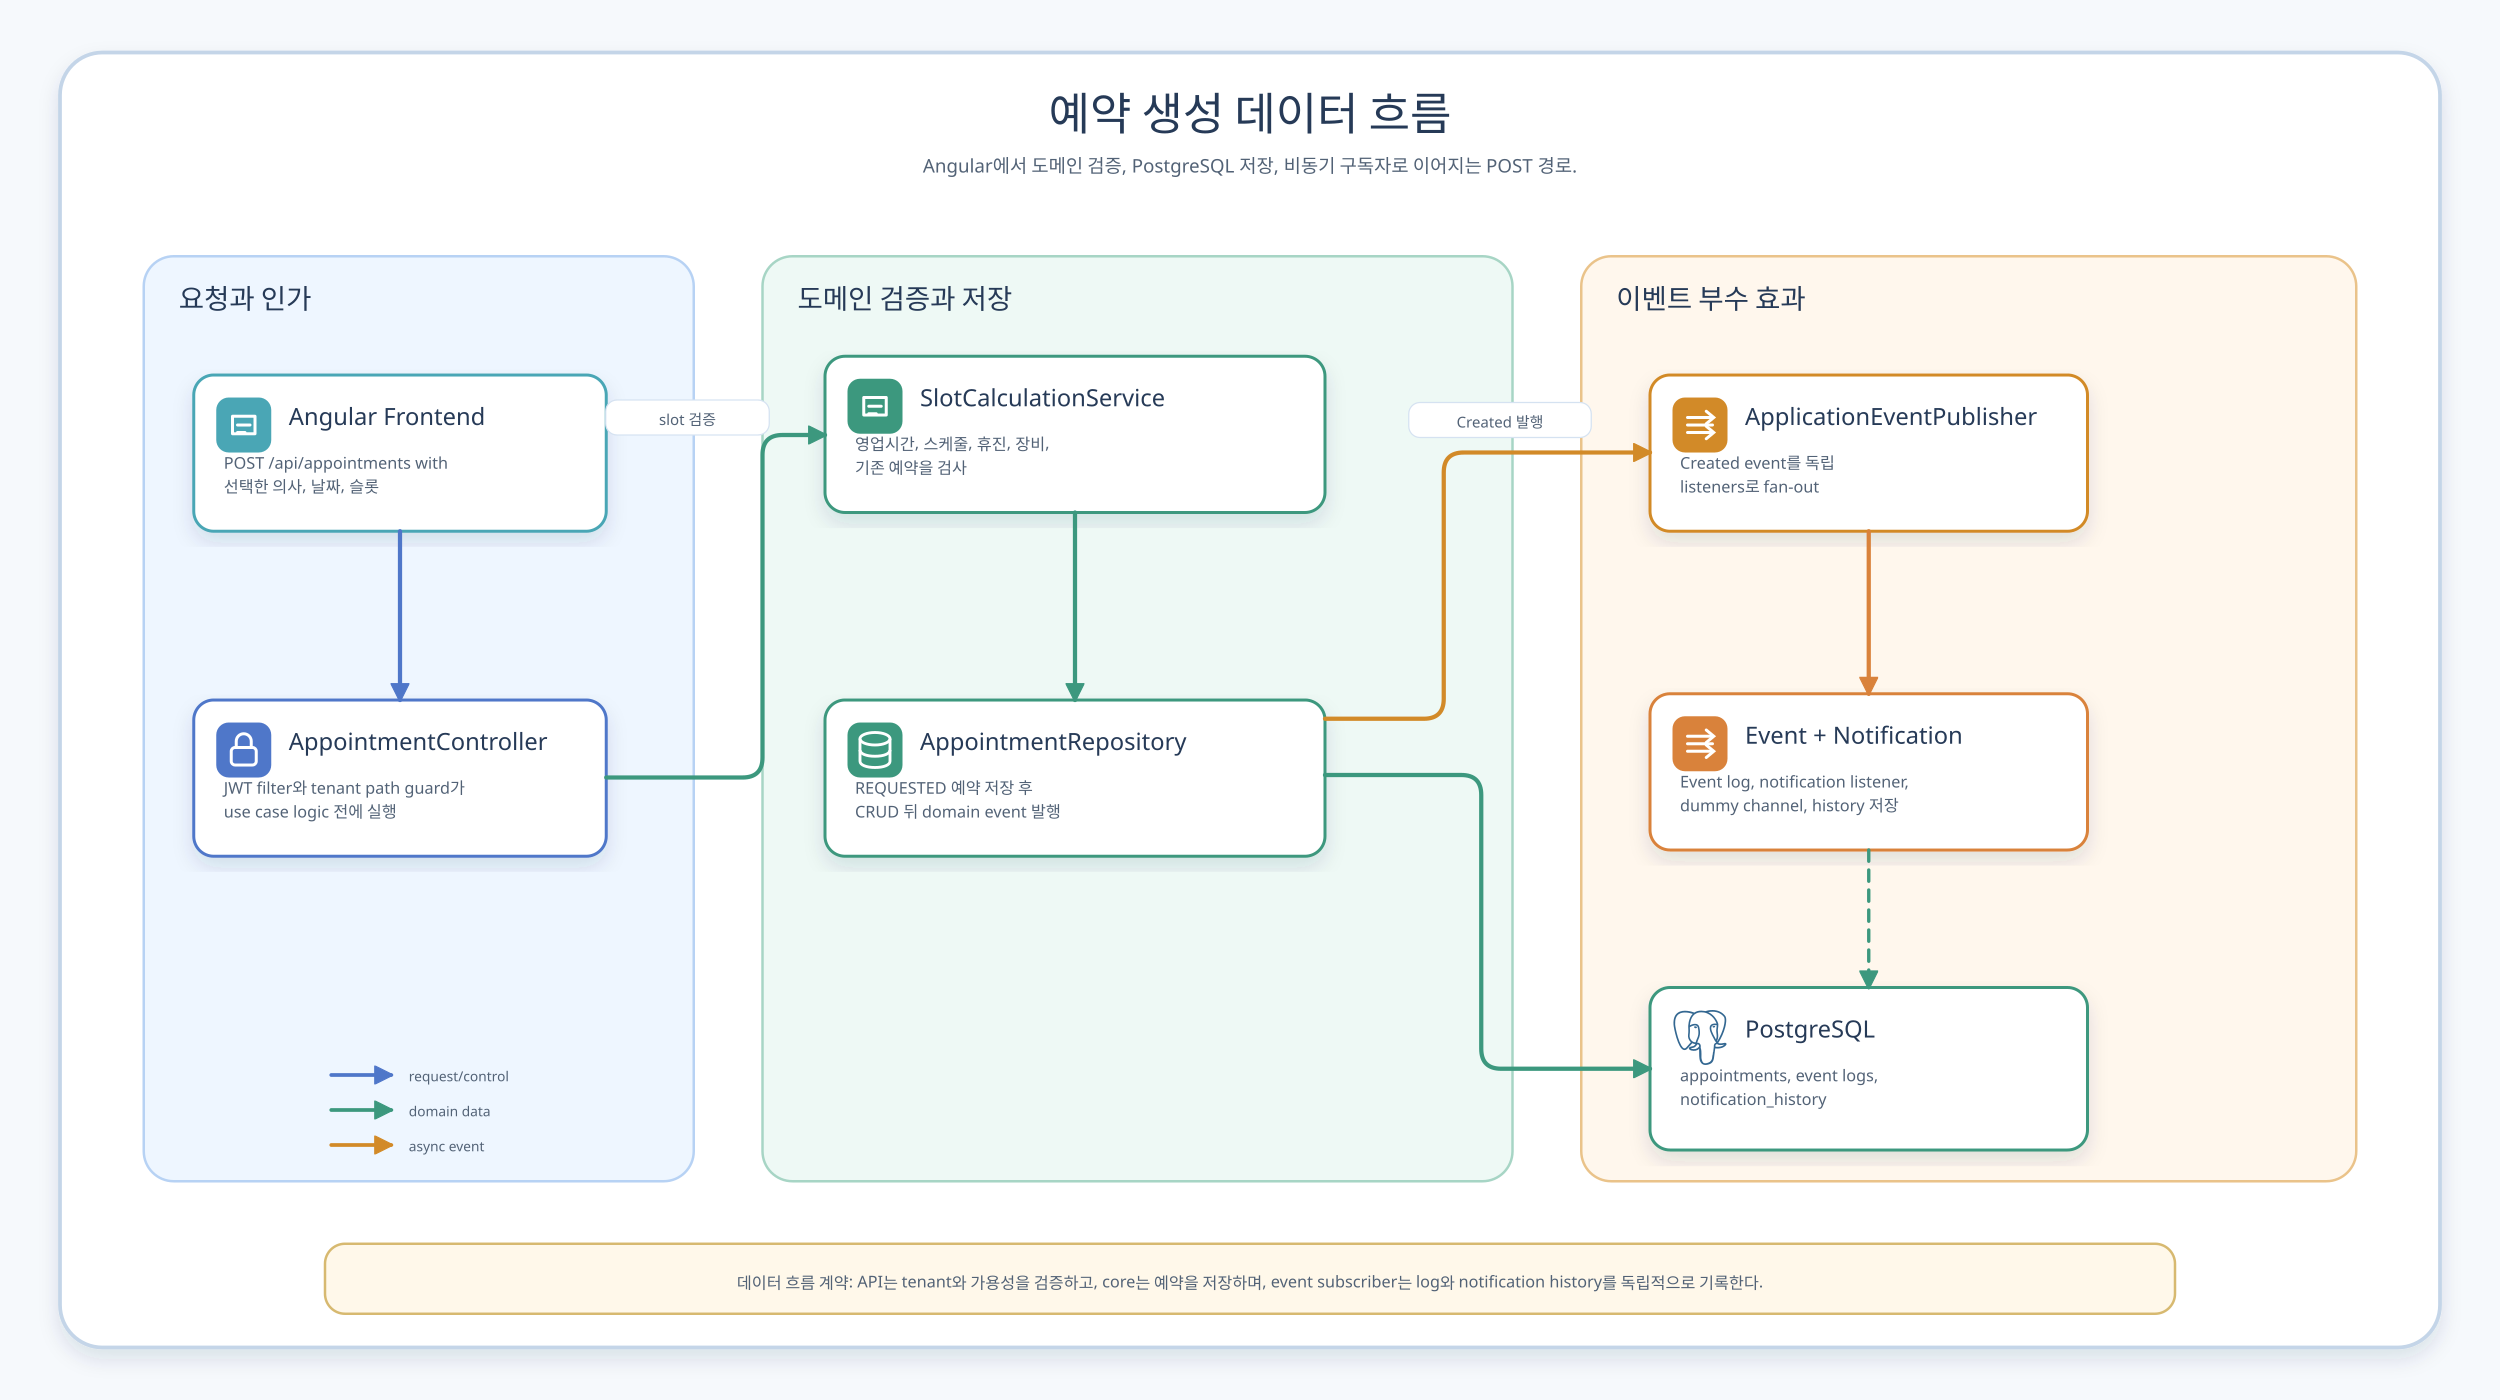
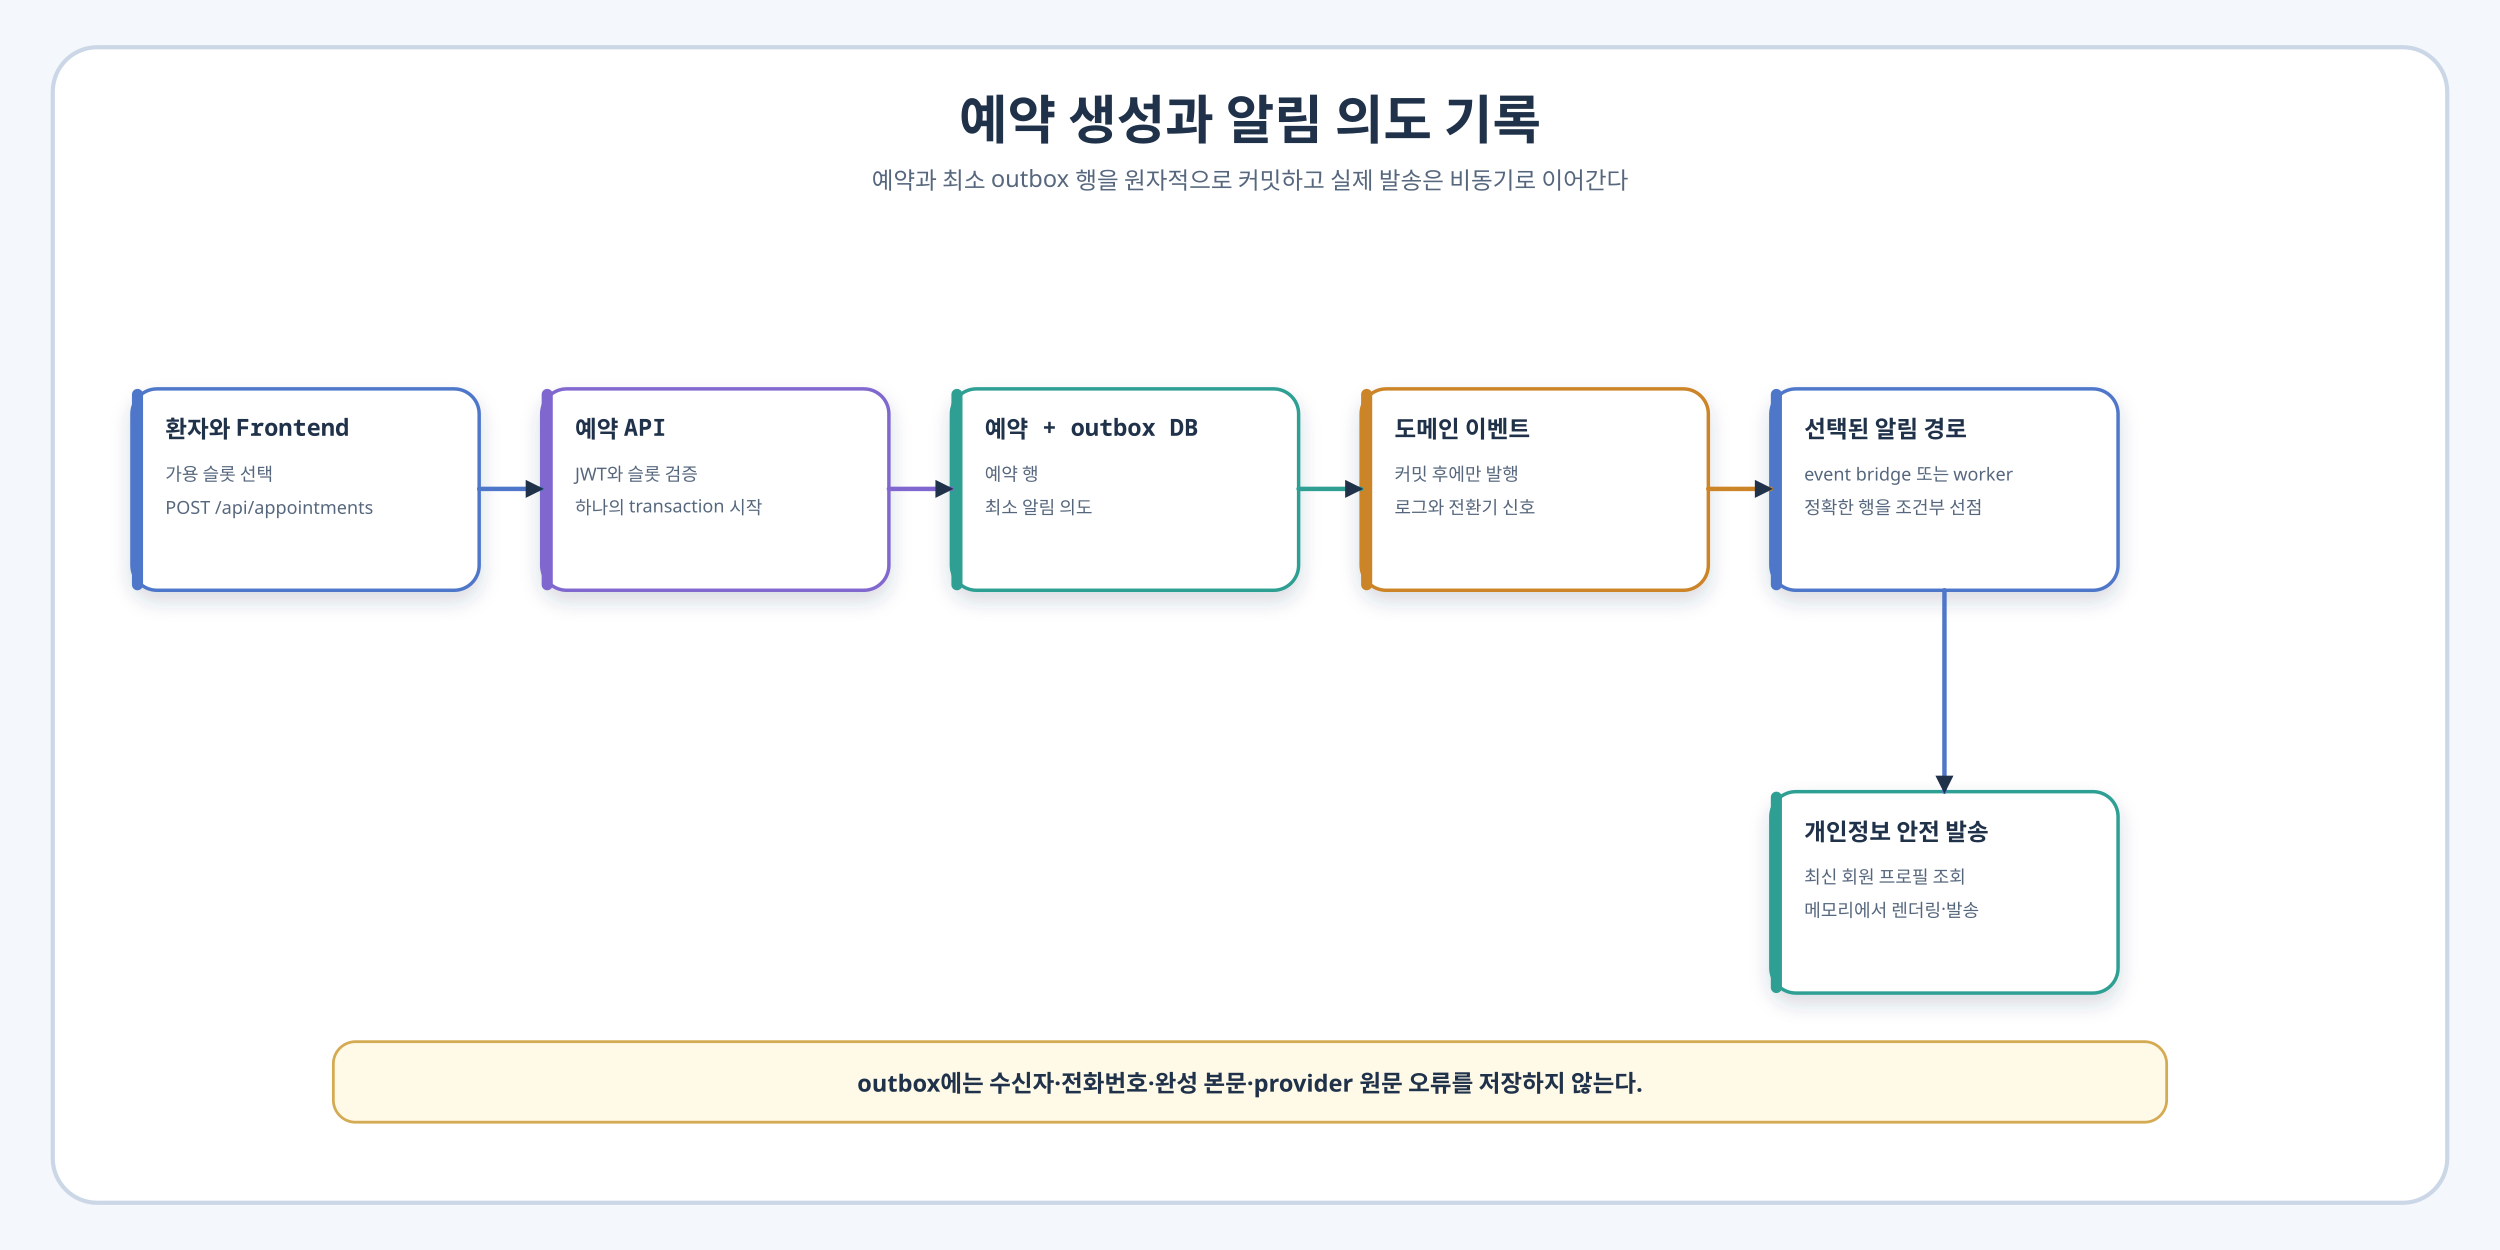
- <svg xmlns="http://www.w3.org/2000/svg" width="2000" height="1120" viewBox="0 0 2000 1120" role="img" aria-label="예약 생성 데이터 흐름">
+ <svg xmlns="http://www.w3.org/2000/svg" width="1800" height="900" viewBox="0 0 1800 900" role="img" aria-labelledby="appointment-title appointment-description">
  <defs>
-     <filter id="shadow" x="-10%" y="-10%" width="120%" height="120%">
-       <feDropShadow dx="0" dy="8" stdDeviation="8" flood-color="#27415f" flood-opacity="0.12" />
+     <filter id="shadow" x="-10%" y="-10%" width="120%" height="130%">
+       <feDropShadow dx="0" dy="7" stdDeviation="7" flood-color="#27415f" flood-opacity="0.18" />
    </filter>
-     <marker id="arrow-blue" markerWidth="15" markerHeight="15" refX="13.5" refY="7.5" orient="auto" markerUnits="userSpaceOnUse">
-       <path d="M 0 0 L 15 7.5 L 0 15 Z" fill="#4f77c9" stroke="#4f77c9" />
+     <marker id="arrow" markerWidth="13" markerHeight="13" refX="11.5" refY="6.5" orient="auto" markerUnits="userSpaceOnUse">
+       <path d="M0 0 L13 6.5 L0 13 Z" fill="#20324a" />
    </marker>
-     <marker id="arrow-cyan" markerWidth="15" markerHeight="15" refX="13.5" refY="7.5" orient="auto" markerUnits="userSpaceOnUse">
-       <path d="M 0 0 L 15 7.5 L 0 15 Z" fill="#4aa6b5" stroke="#4aa6b5" />
-     </marker>
-     <marker id="arrow-teal" markerWidth="15" markerHeight="15" refX="13.5" refY="7.5" orient="auto" markerUnits="userSpaceOnUse">
-       <path d="M 0 0 L 15 7.5 L 0 15 Z" fill="#2f9f93" stroke="#2f9f93" />
-     </marker>
-     <marker id="arrow-green" markerWidth="15" markerHeight="15" refX="13.5" refY="7.5" orient="auto" markerUnits="userSpaceOnUse">
-       <path d="M 0 0 L 15 7.5 L 0 15 Z" fill="#3c987e" stroke="#3c987e" />
-     </marker>
-     <marker id="arrow-amber" markerWidth="15" markerHeight="15" refX="13.5" refY="7.5" orient="auto" markerUnits="userSpaceOnUse">
-       <path d="M 0 0 L 15 7.5 L 0 15 Z" fill="#d28a28" stroke="#d28a28" />
-     </marker>
-     <marker id="arrow-orange" markerWidth="15" markerHeight="15" refX="13.5" refY="7.5" orient="auto" markerUnits="userSpaceOnUse">
-       <path d="M 0 0 L 15 7.5 L 0 15 Z" fill="#d9823b" stroke="#d9823b" />
-     </marker>
-     <marker id="arrow-pink" markerWidth="15" markerHeight="15" refX="13.5" refY="7.5" orient="auto" markerUnits="userSpaceOnUse">
-       <path d="M 0 0 L 15 7.5 L 0 15 Z" fill="#d85f8d" stroke="#d85f8d" />
-     </marker>
-     <marker id="arrow-purple" markerWidth="15" markerHeight="15" refX="13.5" refY="7.5" orient="auto" markerUnits="userSpaceOnUse">
-       <path d="M 0 0 L 15 7.5 L 0 15 Z" fill="#8a65d8" stroke="#8a65d8" />
-     </marker>
-     <marker id="arrow-red" markerWidth="15" markerHeight="15" refX="13.5" refY="7.5" orient="auto" markerUnits="userSpaceOnUse">
-       <path d="M 0 0 L 15 7.5 L 0 15 Z" fill="#ca5f66" stroke="#ca5f66" />
-     </marker>
-     <marker id="arrow-slate" markerWidth="15" markerHeight="15" refX="13.5" refY="7.5" orient="auto" markerUnits="userSpaceOnUse">
-       <path d="M 0 0 L 15 7.5 L 0 15 Z" fill="#718096" stroke="#718096" />
-     </marker>
-     <style>
-     svg{font-family:"goorm Sans","goorm Sans Code",ui-sans-serif,system-ui,sans-serif}
-     .canvas{fill:#f6f9fc}.frame{fill:#ffffff;stroke:#c4d5e8;stroke-width:3;filter:url(#shadow)}
-     .title,.panel-title{font-family:"goorm Sans",ui-sans-serif,system-ui,sans-serif;fill:#263a57}.card-title{font-family:"goorm Sans Code","goorm Sans",ui-sans-serif,system-ui,sans-serif;fill:#263a57}
-     .title{font-size:36px}.subtitle{font-size:15px;fill:#526276}.panel-title{font-size:22px}.card-title{font-size:19px}
-     .detail,.small,.route-label,.footer{font-family:"goorm Sans Code","goorm Sans",ui-sans-serif,system-ui,sans-serif;fill:#526276}
-     .detail{font-size:13px}.small{font-size:11px}.route-label{font-size:12px}.footer{font-size:13px}
-     .panel{stroke-width:2}.card{stroke-width:2.4;filter:url(#shadow)}.route{fill:none;stroke-linecap:round;stroke-linejoin:round}
-     .lifeline{stroke:#b7c8dc;stroke-width:2;stroke-dasharray:8 8}.message{fill:none;stroke-width:3;stroke-linecap:round}
-     .alt{fill:#fff8ea;stroke:#d7b970;stroke-width:2}.loop{fill:#effaf6;stroke:#8ac7b6;stroke-width:2}
-   </style>
+     <style>svg{font-family:"goorm Sans","Noto Sans KR",ui-sans-serif,system-ui,sans-serif}.canvas{fill:#f4f7fb}.frame{fill:#ffffff;stroke:#cbd7e6;stroke-width:3}.title{font-size:38px;font-weight:750;fill:#20324a}.subtitle{font-size:17px;fill:#56677d}.card{stroke-width:2.5;filter:url(#shadow)}.card-title{font-family:"goorm Sans Code","Noto Sans Mono",ui-monospace,monospace;font-size:17px;font-weight:700;fill:#20324a}.detail{font-size:13px;fill:#56677d}.edge{fill:none;stroke-width:3.2;stroke-linecap:round;stroke-linejoin:round}.edge-label-bg{fill:#ffffff;stroke:#cbd7e6;stroke-width:1}.edge-label{font-family:"goorm Sans Code","Noto Sans Mono",ui-monospace,monospace;font-size:12px;fill:#56677d}.note{fill:#fff9e8;stroke:#d4aa53;stroke-width:2}.note-text{font-size:17px;font-weight:650;fill:#20324a}</style>
  </defs>
-   <rect class="canvas" width="2000" height="1120" />
-   <rect class="frame" x="48" y="42" width="1904" height="1036" rx="34" />
-   <text class="title" x="1000" y="104" text-anchor="middle">예약 생성 데이터 흐름</text>
-   <text class="subtitle" x="1000" y="138" text-anchor="middle">Angular에서 도메인 검증, PostgreSQL 저장, 비동기 구독자로 이어지는 POST 경로.</text>
-   <rect class="panel" x="115" y="205" width="440" height="740" rx="24" fill="#eef6ff" stroke="#b7d2f4" />
-   <text class="panel-title" x="143" y="247">요청과 인가</text>
-   <rect class="panel" x="610" y="205" width="600" height="740" rx="24" fill="#eef9f5" stroke="#a7d5c5" />
-   <text class="panel-title" x="638" y="247">도메인 검증과 저장</text>
-   <rect class="panel" x="1265" y="205" width="620" height="740" rx="24" fill="#fff7ed" stroke="#eac38a" />
-   <text class="panel-title" x="1293" y="247">이벤트 부수 효과</text>
-   <g id="fe">
-     <rect class="card" x="155" y="300" width="330" height="125" rx="16" fill="#fff" stroke="#4aa6b5" />
-     <g transform="translate(173 318)">
-       <rect width="44" height="44" rx="10" fill="#4aa6b5" />
-       <g fill="none" stroke="#fff" stroke-width="2.4" stroke-linecap="round" stroke-linejoin="round">
-         <path d="M13 15h18v14H13z" />
-         <path d="M17 22h10M17 28h6" />
-       </g>
-     </g>
-     <text class="card-title" x="231" y="340">Angular Frontend</text>
-     <text class="detail" x="179" y="375" text-anchor="start">
-       <tspan x="179" dy="0">POST /api/appointments with</tspan>
-       <tspan x="179" dy="19">선택한 의사, 날짜, 슬롯</tspan>
-     </text>
+   <rect class="canvas" width="1800" height="900" />
+   <rect class="frame" x="38" y="34" width="1724" height="832" rx="32" />
+   <text class="title" x="900" y="100" text-anchor="middle">예약 생성과 알림 의도 기록</text>
+   <text class="subtitle" x="900" y="136" text-anchor="middle">예약과 최소 outbox 행을 원자적으로 커밋하고 실제 발송은 비동기로 이어간다</text>
+   <g id="appointment-flow-card-0">
+     <rect class="card" x="95" y="280" width="250" height="145" rx="18" fill="#ffffff" stroke="#4f77c9" />
+     <rect x="95" y="280" width="8" height="145" rx="4" fill="#4f77c9" />
+     <text class="card-title" x="119" y="315">환자와 Frontend</text>
+     <text class="detail" x="119" y="346">가용 슬롯 선택</text>
+     <text class="detail" x="119" y="370">POST /api/appointments</text>
  </g>
-   <g id="api">
-     <rect class="card" x="155" y="560" width="330" height="125" rx="16" fill="#fff" stroke="#4f77c9" />
-     <g transform="translate(173 578)">
-       <rect width="44" height="44" rx="10" fill="#4f77c9" />
-       <g fill="none" stroke="#fff" stroke-width="2.4">
-         <rect x="12" y="20" width="20" height="14" rx="3" />
-         <path d="M16 20v-5a6 6 0 0 1 12 0v5" />
-       </g>
-     </g>
-     <text class="card-title" x="231" y="600">AppointmentController</text>
-     <text class="detail" x="179" y="635" text-anchor="start">
-       <tspan x="179" dy="0">JWT filter와 tenant path guard가</tspan>
-       <tspan x="179" dy="19">use case logic 전에 실행</tspan>
-     </text>
+   <g id="appointment-flow-card-1">
+     <rect class="card" x="390" y="280" width="250" height="145" rx="18" fill="#ffffff" stroke="#8067cf" />
+     <rect x="390" y="280" width="8" height="145" rx="4" fill="#8067cf" />
+     <text class="card-title" x="414" y="315">예약 API</text>
+     <text class="detail" x="414" y="346">JWT와 슬롯 검증</text>
+     <text class="detail" x="414" y="370">하나의 transaction 시작</text>
  </g>
-   <g id="slot">
-     <rect class="card" x="660" y="285" width="400" height="125" rx="16" fill="#fff" stroke="#3c987e" />
-     <g transform="translate(678 303)">
-       <rect width="44" height="44" rx="10" fill="#3c987e" />
-       <g fill="none" stroke="#fff" stroke-width="2.4" stroke-linecap="round" stroke-linejoin="round">
-         <path d="M13 15h18v14H13z" />
-         <path d="M17 22h10M17 28h6" />
-       </g>
-     </g>
-     <text class="card-title" x="736" y="325">SlotCalculationService</text>
-     <text class="detail" x="684" y="360" text-anchor="start">
-       <tspan x="684" dy="0">영업시간, 스케줄, 휴진, 장비,</tspan>
-       <tspan x="684" dy="19">기존 예약을 검사</tspan>
-     </text>
+   <g id="appointment-flow-card-2">
+     <rect class="card" x="685" y="280" width="250" height="145" rx="18" fill="#ffffff" stroke="#2f9f93" />
+     <rect x="685" y="280" width="8" height="145" rx="4" fill="#2f9f93" />
+     <text class="card-title" x="709" y="315">예약 + outbox DB</text>
+     <text class="detail" x="709" y="346">예약 행</text>
+     <text class="detail" x="709" y="370">최소 알림 의도</text>
  </g>
-   <g id="save">
-     <rect class="card" x="660" y="560" width="400" height="125" rx="16" fill="#fff" stroke="#3c987e" />
-     <g transform="translate(678 578)">
-       <rect width="44" height="44" rx="10" fill="#3c987e" />
-       <g fill="none" stroke="#fff" stroke-width="2.3">
-         <ellipse cx="22" cy="13" rx="12" ry="5" />
-         <path d="M10 13v18c0 3 5 5 12 5s12-2 12-5V13" />
-         <path d="M10 22c0 3 5 5 12 5s12-2 12-5" />
-       </g>
-     </g>
-     <text class="card-title" x="736" y="600">AppointmentRepository</text>
-     <text class="detail" x="684" y="635" text-anchor="start">
-       <tspan x="684" dy="0">REQUESTED 예약 저장 후</tspan>
-       <tspan x="684" dy="19">CRUD 뒤 domain event 발행</tspan>
-     </text>
+   <g id="appointment-flow-card-3">
+     <rect class="card" x="980" y="280" width="250" height="145" rx="18" fill="#ffffff" stroke="#cc8428" />
+     <rect x="980" y="280" width="8" height="145" rx="4" fill="#cc8428" />
+     <text class="card-title" x="1004" y="315">도메인 이벤트</text>
+     <text class="detail" x="1004" y="346">커밋 후에만 발행</text>
+     <text class="detail" x="1004" y="370">로그와 전환기 신호</text>
  </g>
-   <g id="pub">
-     <rect class="card" x="1320" y="300" width="350" height="125" rx="16" fill="#fff" stroke="#d28a28" />
-     <g transform="translate(1338 318)">
-       <rect width="44" height="44" rx="10" fill="#d28a28" />
-       <g fill="none" stroke="#fff" stroke-width="2.4" stroke-linecap="round">
-         <path d="M12 16h20M12 22h20M12 28h20" />
-         <path d="M27 11l6 5-6 5M27 23l6 5-6 5" />
-       </g>
-     </g>
-     <text class="card-title" x="1396" y="340">ApplicationEventPublisher</text>
-     <text class="detail" x="1344" y="375" text-anchor="start">
-       <tspan x="1344" dy="0">Created event를 독립</tspan>
-       <tspan x="1344" dy="19">listeners로 fan-out</tspan>
-     </text>
+   <g id="appointment-flow-card-4">
+     <rect class="card" x="1275" y="280" width="250" height="145" rx="18" fill="#ffffff" stroke="#4f77c9" />
+     <rect x="1275" y="280" width="8" height="145" rx="4" fill="#4f77c9" />
+     <text class="card-title" x="1299" y="315">선택된 알림 경로</text>
+     <text class="detail" x="1299" y="346">event bridge 또는 worker</text>
+     <text class="detail" x="1299" y="370">정확한 행을 조건부 선점</text>
  </g>
-   <g id="log">
-     <rect class="card" x="1320" y="555" width="350" height="125" rx="16" fill="#fff" stroke="#d9823b" />
-     <g transform="translate(1338 573)">
-       <rect width="44" height="44" rx="10" fill="#d9823b" />
-       <g fill="none" stroke="#fff" stroke-width="2.4" stroke-linecap="round">
-         <path d="M12 16h20M12 22h20M12 28h20" />
-         <path d="M27 11l6 5-6 5M27 23l6 5-6 5" />
-       </g>
-     </g>
-     <text class="card-title" x="1396" y="595">Event + Notification</text>
-     <text class="detail" x="1344" y="630" text-anchor="start">
-       <tspan x="1344" dy="0">Event log, notification listener,</tspan>
-       <tspan x="1344" dy="19">dummy channel, history 저장</tspan>
-     </text>
+   <g id="appointment-flow-card-5">
+     <rect class="card" x="1275" y="570" width="250" height="145" rx="18" fill="#ffffff" stroke="#2f9f93" />
+     <rect x="1275" y="570" width="8" height="145" rx="4" fill="#2f9f93" />
+     <text class="card-title" x="1299" y="605">개인정보 안전 발송</text>
+     <text class="detail" x="1299" y="636">최신 회원 프로필 조회</text>
+     <text class="detail" x="1299" y="660">메모리에서 렌더링·발송</text>
  </g>
-   <g id="db">
-     <rect class="card" x="1320" y="790" width="350" height="130" rx="16" fill="#fff" stroke="#3c987e" />
-     <svg x="1338" y="808" width="44" height="44" viewBox="0 0 24 24" preserveAspectRatio="xMidYMid meet" fill="#336791">
-       <path d="M23.559 14.723a.527.527 0 0 0-.056-.119c-.139-.263-.477-.342-1.007-.232-1.653.341-2.293.131-2.526-.019 1.342-2.048 2.445-4.522 3.041-6.83.271-1.051.798-3.524.122-4.732a1.564 1.564 0 0 0-.151-.235C21.693.909 19.801.025 17.51.001c-1.495-.016-2.771.346-3.116.479a9.449 9.449 0 0 0-.516-.082 8.044 8.044 0 0 0-1.311-.128c-1.182-.018-2.204.264-3.05.841-.857-.321-4.789-1.645-7.222.079C.936 2.153.309 3.873.43 6.304c.041.818.507 3.334 1.242 5.744.46 1.506.939 2.702 1.433 3.582.553.994 1.126 1.593 1.714 1.79.447.149 1.133.144 1.858-.728.801-.964 1.59-1.826 1.945-2.207.435.235.906.362 1.39.377a.057.057 0 0 0 0.0.004 11.031 11.031 0 0 0-.247.305c-.339.43-.409.52-1.5.744-.31.064-1.134.234-1.146.811-.003.122.033.231.092.327.227.423.922.61 1.015.633 1.335.334 2.504.092 3.371-.679-.017 2.231.077 4.417.345 5.087.221.553.762 1.905 2.469 1.904.251 0 .526-.029.83-.094 1.782-.382 2.556-1.17 2.855-2.906.15-.871.402-2.875.539-4.101.017-.07.036-.121.057-.136.001-.001.07-.047.427.031a.367.367 0 0 0 .044.007l.254.022.015.001c.847.038 1.911-.143 2.531-.431.644-.299 1.806-1.032 1.595-1.67zM2.371 11.877c-.744-2.436-1.178-4.885-1.212-5.572-.109-2.171.417-3.683 1.562-4.493 1.837-1.299 4.84-.541 6.108-.13-.003.003-.007.006-.01.009-2.024 2.044-1.976 5.536-1.971 5.75-0.0.082.007.199.016.359.035.587.1 1.68-.073 2.918-.161 1.15.194 2.276.973 3.089.081.084.165.163.252.237-.347.371-1.1 1.193-1.903 2.158-.568.682-.96.552-1.089.509-.392-.131-.813-.587-1.238-1.322-.48-.839-.964-2.032-1.415-3.513zm6.007 5.087c-.171-.043-.327-.113-.432-.177.089-.039.237-.09.483-.141 1.283-.264 1.482-.451 1.914-1.0.099-.126.212-.269.367-.443a.355.355 0 0 0 .074-.13c.171-.151.272-.11.437-.042.156.065.308.26.369.475.029.102.062.294-.045.444-.904 1.266-2.222 1.249-3.168 1.013zm2.094-3.988-.052.141c-.133.357-.257.688-.333 1.003-.667-.002-1.317-.287-1.81-.802-.628-.655-.913-1.566-.782-2.5.183-1.308.115-2.447.079-3.059-.005-.086-.009-.161-.012-.22.296-.262 1.666-.996 2.643-.772.446.102.718.406.831.928.585 2.704.077 3.831-.33 4.736-.084.187-.163.363-.231.545zm7.364 4.572c-.017.177-.036.376-.062.596l-.146.438a.355.355 0 0 0-.018.108c-.006.475-.054.649-.115.869-.063.229-.135.489-.179 1.058-.11 1.414-.878 2.227-2.417 2.557-1.516.325-1.784-.497-2.021-1.222a6.582 6.582 0 0 0-.077-.227c-.215-.586-.191-1.412-.157-2.555.017-.561-.025-1.901-.33-2.646.004-.293.011-.591.019-.892a.353.353 0 0 0-.015-.113 1.493 1.493 0 0 0-.044-.208c-.123-.428-.421-.787-.78-.935-.142-.059-.404-.167-.718-.087.067-.276.183-.588.309-.925l.053-.142c.059-.16.134-.326.213-.501.426-.948 1.011-2.245.377-5.177-.237-1.098-1.03-1.634-2.232-1.51-.721.075-1.38.365-1.709.532a5.672 5.672 0 0 0-.196.104c.092-1.106.439-3.174 1.736-4.482a4.031 4.031 0 0 1 .303-.276.353.353 0 0 0 .145-.064c.752-.571 1.694-.851 2.802-.833.409.007.802.034 1.174.081 1.939.354 3.244 1.447 4.036 2.383.814.962 1.255 1.931 1.431 2.454-1.323-.135-2.223.127-2.68.779-.993 1.419.543 4.173 1.281 5.496.135.243.252.452.289.541.24.583.551.971.779 1.255.07.087.137.171.189.245-.401.116-1.121.383-1.055 1.717-.012.156-.042.447-.083.815-.046.208-.07.46-.099.766zm.89-1.621c-.041-.832.269-.918.597-1.01a2.857 2.857 0 0 0 .135-.041 1.202 1.202 0 0 0 .134.103c.57.377 1.582.421 3.007.134-.202.177-.519.399-.953.601-.41.19-1.096.333-1.747.364-.72.034-1.086-.081-1.172-.151zm.57-9.271c-.006.351-.054.669-.105 1.002-.055.358-.112.727-.126 1.176-.014.437.04.891.093 1.33.107.887.216 1.8-.207 2.701a3.527 3.527 0 0 1-.188-.386c-.053-.128-.167-.333-.325-.616-.616-1.104-2.057-3.69-1.319-4.745.38-.543 1.341-.566 2.178-.463zm.228 7.014a12.376 12.376 0 0 0-.085-.107l-.035-.044c.726-1.2.584-2.386.458-3.438-.052-.432-.101-.84-.088-1.223.013-.406.067-.754.118-1.091.064-.415.129-.844.111-1.351.013-.053.019-.116.012-.19-.046-.485-.6-1.938-1.729-3.253-.608-.707-1.49-1.497-2.689-2.039.525-.107 1.233-.203 2.024-.186 2.051.046 3.675.814 4.824 2.282a.908.908 0 0 1 .067.1c.723 1.356-.276 6.275-2.987 10.54zm-8.817-6.116c-.025.179-.309.422-.621.422a.582.582 0 0 1-.081-.006c-.187-.026-.377-.144-.506-.316-.046-.06-.12-.178-.105-.284.005-.04.026-.099.092-.149.118-.089.352-.123.61-.087.316.044.643.194.611.419zm7.931-.411c.011.079-.049.201-.153.31-.068.072-.212.196-.408.223a.546.546 0 0 1-.075.005c-.293 0-.541-.234-.561-.372-.024-.176.264-.311.561-.352.297-.041.611.009.636.185z" />
-     </svg>
-     <text class="card-title" x="1396" y="830">PostgreSQL</text>
-     <text class="detail" x="1344" y="865" text-anchor="start">
-       <tspan x="1344" dy="0">appointments, event logs,</tspan>
-       <tspan x="1344" dy="19">notification_history</tspan>
-     </text>
+   <g id="appointment-flow-edge-0">
+     <path class="edge" d="M345 352 H390" stroke="#4f77c9" marker-end="url(#arrow)" />
  </g>
-   <path class="route" d="M320 425 L320 560" stroke="#4f77c9" stroke-width="3.4" marker-end="url(#arrow-blue)" />
-   <path class="route" d="M485 622 L594.0 622.0 Q610 622 610.0 606.0 L610.0 364.0 Q610 348 626.0 348.0 L660 348" stroke="#3c987e" stroke-width="3.4" marker-end="url(#arrow-green)" />
-   <path class="route" d="M860 410 L860 560" stroke="#3c987e" stroke-width="3.4" marker-end="url(#arrow-green)" />
-   <path class="route" d="M1060 620 L1169.0 620.0 Q1185 620 1185.0 636.0 L1185.0 839.0 Q1185 855 1201.0 855.0 L1320 855" stroke="#3c987e" stroke-width="3.4" marker-end="url(#arrow-green)" />
-   <path class="route" d="M1060 575 L1139.0 575.0 Q1155 575 1155.0 559.0 L1155.0 378.0 Q1155 362 1171.0 362.0 L1320 362" stroke="#d28a28" stroke-width="3.4" marker-end="url(#arrow-amber)" />
-   <path class="route" d="M1495 425 L1495 555" stroke="#d9823b" stroke-width="3.4" marker-end="url(#arrow-orange)" />
-   <path class="route" d="M1495 680 L1495 790" stroke="#3c987e" stroke-width="2.7" stroke-dasharray="9 7" marker-end="url(#arrow-green)" />
-   <g>
-     <rect x="484.6" y="320" width="130.8" height="28" rx="9" fill="#fff" stroke="#d5e2f1" />
-     <text class="route-label" x="550" y="340" text-anchor="middle" fill="#3c987e">slot 검증</text>
+   <g id="appointment-flow-edge-1">
+     <path class="edge" d="M640 352 H685" stroke="#8067cf" marker-end="url(#arrow)" />
+   </g>
+   <g id="appointment-flow-edge-2">
+     <path class="edge" d="M935 352 H980" stroke="#2f9f93" marker-end="url(#arrow)" />
+   </g>
+   <g id="appointment-flow-edge-3">
+     <path class="edge" d="M1230 352 H1275" stroke="#cc8428" marker-end="url(#arrow)" />
+   </g>
+   <g id="appointment-flow-edge-4">
+     <path class="edge" d="M1400 425 V570" stroke="#4f77c9" marker-end="url(#arrow)" />
  </g>
  <g>
-     <rect x="1127" y="322" width="146" height="28" rx="9" fill="#fff" stroke="#d5e2f1" />
-     <text class="route-label" x="1200" y="342" text-anchor="middle" fill="#d28a28">Created 발행</text>
+     <rect class="note" x="240" y="750" width="1320" height="58" rx="16" />
+     <text class="note-text" x="900" y="786" text-anchor="middle">outbox에는 수신자·전화번호·완성 본문·provider 원문 오류를 저장하지 않는다.</text>
  </g>
-   <g>
-     <path class="route" d="M265 860 L313 860" stroke="#4f77c9" stroke-width="3" marker-end="url(#arrow-blue)" />
-     <text class="small" x="327" y="865">request/control</text>
-     <path class="route" d="M265 888 L313 888" stroke="#3c987e" stroke-width="3" marker-end="url(#arrow-green)" />
-     <text class="small" x="327" y="893">domain data</text>
-     <path class="route" d="M265 916 L313 916" stroke="#d28a28" stroke-width="3" marker-end="url(#arrow-amber)" />
-     <text class="small" x="327" y="921">async event</text>
-   </g>
-   <rect class="alt" x="260" y="995" width="1480" height="56" rx="16" />
-   <text class="footer" x="1000" y="1031" text-anchor="middle">데이터 흐름 계약: API는 tenant와 가용성을 검증하고, core는 예약을 저장하며, event subscriber는 log와 notification history를 독립적으로 기록한다.</text>
</svg>
